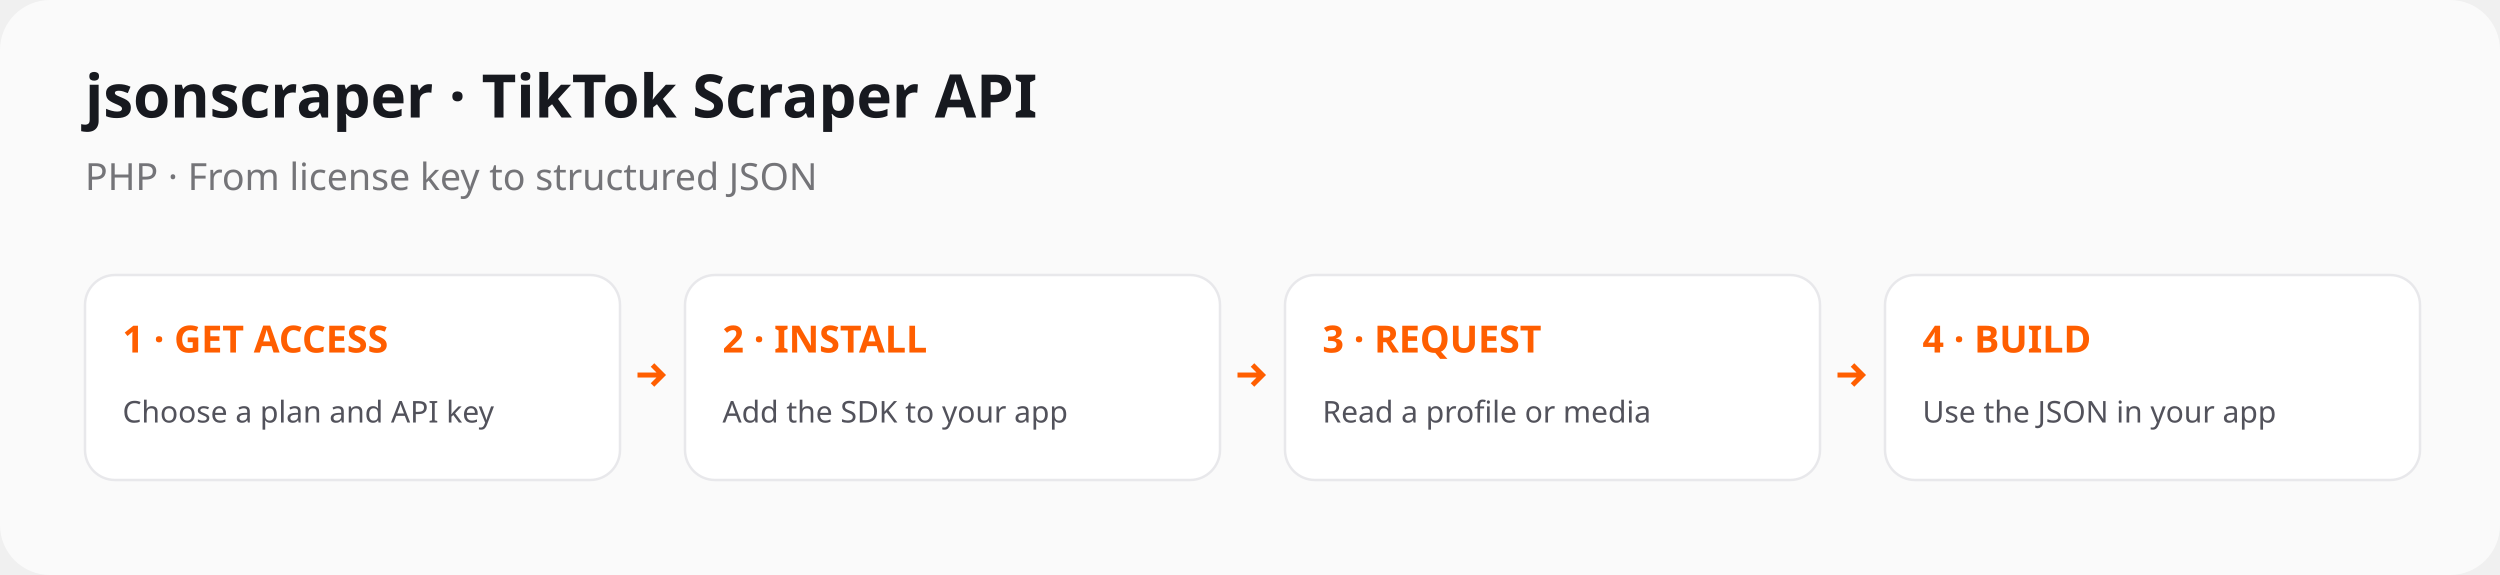
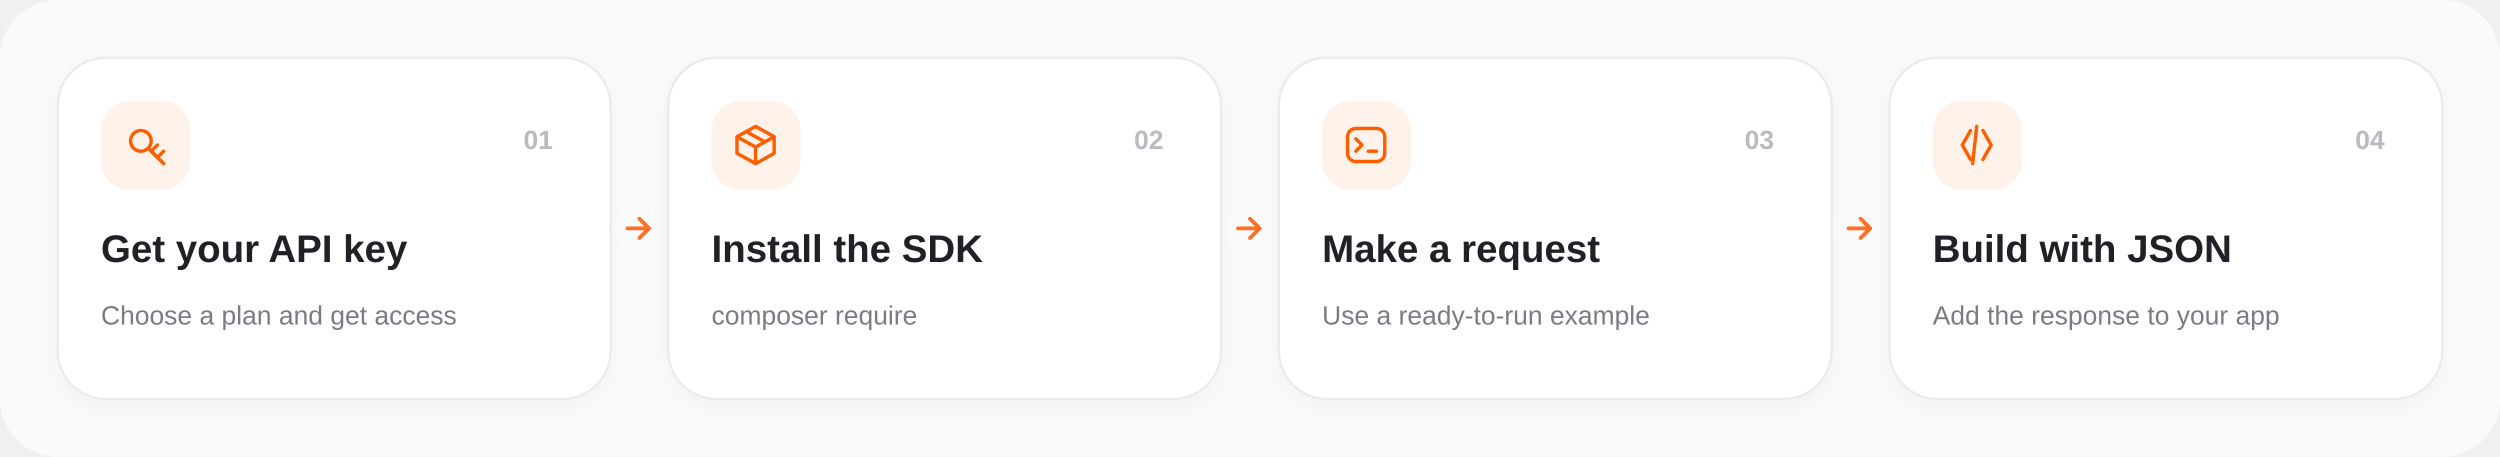
- <svg xmlns="http://www.w3.org/2000/svg" width="1000" height="230" viewBox="0 0 1000 230" role="img" aria-label="TikTok API quick start">
-   <rect width="1000" height="230" rx="20" fill="#fafafa" />
-   <text x="34" y="47" fill="#17191f" font-family="sans-serif" font-size="24" font-weight="700">jsonscraper · TikTok Scraper API</text>
-   <text x="34" y="76" fill="#747478" font-family="sans-serif" font-size="15">PHP · From license key to structured JSON</text>
-   <rect x="34" y="110" width="214" height="82" rx="12" fill="#ffffff" stroke="#e8e8eb" />
-   <text x="49" y="141" fill="#ff5e00" font-family="sans-serif" font-size="15" font-weight="700">1 · GET ACCESS</text>
-   <text x="49" y="169" fill="#52525b" font-family="sans-serif" font-size="12">Choose a plan and API key</text>
-   <path d="M255 150h10m-4-4 4 4-4 4" fill="none" stroke="#ff5e00" stroke-width="2" />
-   <rect x="274" y="110" width="214" height="82" rx="12" fill="#ffffff" stroke="#e8e8eb" />
-   <text x="289" y="141" fill="#ff5e00" font-family="sans-serif" font-size="15" font-weight="700">2 · INSTALL</text>
-   <text x="289" y="169" fill="#52525b" font-family="sans-serif" font-size="12">Add the SDK to your app</text>
-   <path d="M495 150h10m-4-4 4 4-4 4" fill="none" stroke="#ff5e00" stroke-width="2" />
-   <rect x="514" y="110" width="214" height="82" rx="12" fill="#ffffff" stroke="#e8e8eb" />
-   <text x="529" y="141" fill="#ff5e00" font-family="sans-serif" font-size="15" font-weight="700">3 · REQUEST</text>
-   <text x="529" y="169" fill="#52525b" font-family="sans-serif" font-size="12">Read a profile or media</text>
-   <path d="M735 150h10m-4-4 4 4-4 4" fill="none" stroke="#ff5e00" stroke-width="2" />
-   <rect x="754" y="110" width="214" height="82" rx="12" fill="#ffffff" stroke="#e8e8eb" />
-   <text x="769" y="141" fill="#ff5e00" font-family="sans-serif" font-size="15" font-weight="700">4 · BUILD</text>
-   <text x="769" y="169" fill="#52525b" font-family="sans-serif" font-size="12">Use the JSON in your app</text>
+ <svg xmlns="http://www.w3.org/2000/svg" width="1040" height="190" viewBox="0 0 1040 190" role="img" aria-label="Quick start: API key, installation, first request, JSON response">
+   <defs>
+     <filter id="shadow" x="-10%" y="-15%" width="120%" height="140%">
+       <feDropShadow dx="0" dy="3" stdDeviation="4" flood-color="#18181b" flood-opacity=".035" />
+     </filter>
+   </defs>
+   <rect width="1040" height="190" rx="24" fill="#fafafa" />
+   <rect x="24" y="24" width="230" height="142" rx="20" fill="#fff" stroke="#ebebee" filter="url(#shadow)" />
+   <rect x="42" y="42" width="37" height="37" rx="12" fill="#fff2ea" />
+   <g transform="translate(50 50) scale(.86)" fill="none" stroke="#ff5e00" stroke-width="1.65" stroke-linecap="round" stroke-linejoin="round">
+     <circle cx="10" cy="10" r="5" />
+     <path d="m14 14 7 7m-3-3 3-3m-6 0 3-3" />
+   </g>
+   <text x="230" y="62" text-anchor="end" fill="#babac1" font-family="Arial,sans-serif" font-size="11" font-weight="600">01</text>
+   <text x="42" y="109" fill="#202126" font-family="Arial,sans-serif" font-size="16" font-weight="600">Get your API key</text>
+   <text x="42" y="135" fill="#7a7b83" font-family="Arial,sans-serif" font-size="11">Choose a plan and get access</text>
+   <circle cx="266" cy="95" r="10" fill="#fafafa" />
+   <path d="M261 95h9m-4-4 4 4-4 4" fill="none" stroke="#ff7024" stroke-width="1.6" stroke-linecap="round" stroke-linejoin="round" />
+   <rect x="278" y="24" width="230" height="142" rx="20" fill="#fff" stroke="#ebebee" filter="url(#shadow)" />
+   <rect x="296" y="42" width="37" height="37" rx="12" fill="#fff2ea" />
+   <g transform="translate(304 50) scale(.86)" fill="none" stroke="#ff5e00" stroke-width="1.65" stroke-linecap="round" stroke-linejoin="round">
+     <path d="m12 3 9 5v8l-9 5-9-5V8l9-5ZM3 8l9 5 9-5m-9 5v8M7.5 5.5l9 5" />
+   </g>
+   <text x="484" y="62" text-anchor="end" fill="#babac1" font-family="Arial,sans-serif" font-size="11" font-weight="600">02</text>
+   <text x="296" y="109" fill="#202126" font-family="Arial,sans-serif" font-size="16" font-weight="600">Install the SDK</text>
+   <text x="296" y="135" fill="#7a7b83" font-family="Arial,sans-serif" font-size="11">composer require</text>
+   <circle cx="520" cy="95" r="10" fill="#fafafa" />
+   <path d="M515 95h9m-4-4 4 4-4 4" fill="none" stroke="#ff7024" stroke-width="1.6" stroke-linecap="round" stroke-linejoin="round" />
+   <rect x="532" y="24" width="230" height="142" rx="20" fill="#fff" stroke="#ebebee" filter="url(#shadow)" />
+   <rect x="550" y="42" width="37" height="37" rx="12" fill="#fff2ea" />
+   <g transform="translate(558 50) scale(.86)" fill="none" stroke="#ff5e00" stroke-width="1.65" stroke-linecap="round" stroke-linejoin="round">
+     <rect x="3" y="4" width="18" height="16" rx="4" />
+     <path d="m7 9 3 3-3 3m6 0h4" />
+   </g>
+   <text x="738" y="62" text-anchor="end" fill="#babac1" font-family="Arial,sans-serif" font-size="11" font-weight="600">03</text>
+   <text x="550" y="109" fill="#202126" font-family="Arial,sans-serif" font-size="16" font-weight="600">Make a request</text>
+   <text x="550" y="135" fill="#7a7b83" font-family="Arial,sans-serif" font-size="11">Use a ready-to-run example</text>
+   <circle cx="774" cy="95" r="10" fill="#fafafa" />
+   <path d="M769 95h9m-4-4 4 4-4 4" fill="none" stroke="#ff7024" stroke-width="1.6" stroke-linecap="round" stroke-linejoin="round" />
+   <rect x="786" y="24" width="230" height="142" rx="20" fill="#fff" stroke="#ebebee" filter="url(#shadow)" />
+   <rect x="804" y="42" width="37" height="37" rx="12" fill="#fff2ea" />
+   <g transform="translate(812 50) scale(.86)" fill="none" stroke="#ff5e00" stroke-width="1.65" stroke-linecap="round" stroke-linejoin="round">
+     <path d="m9 5-4 7 4 7m6-14 4 7-4 7m-3-16-2 18" />
+   </g>
+   <text x="992" y="62" text-anchor="end" fill="#babac1" font-family="Arial,sans-serif" font-size="11" font-weight="600">04</text>
+   <text x="804" y="109" fill="#202126" font-family="Arial,sans-serif" font-size="16" font-weight="600">Build with JSON</text>
+   <text x="804" y="135" fill="#7a7b83" font-family="Arial,sans-serif" font-size="11">Add the response to your app</text>
</svg>
